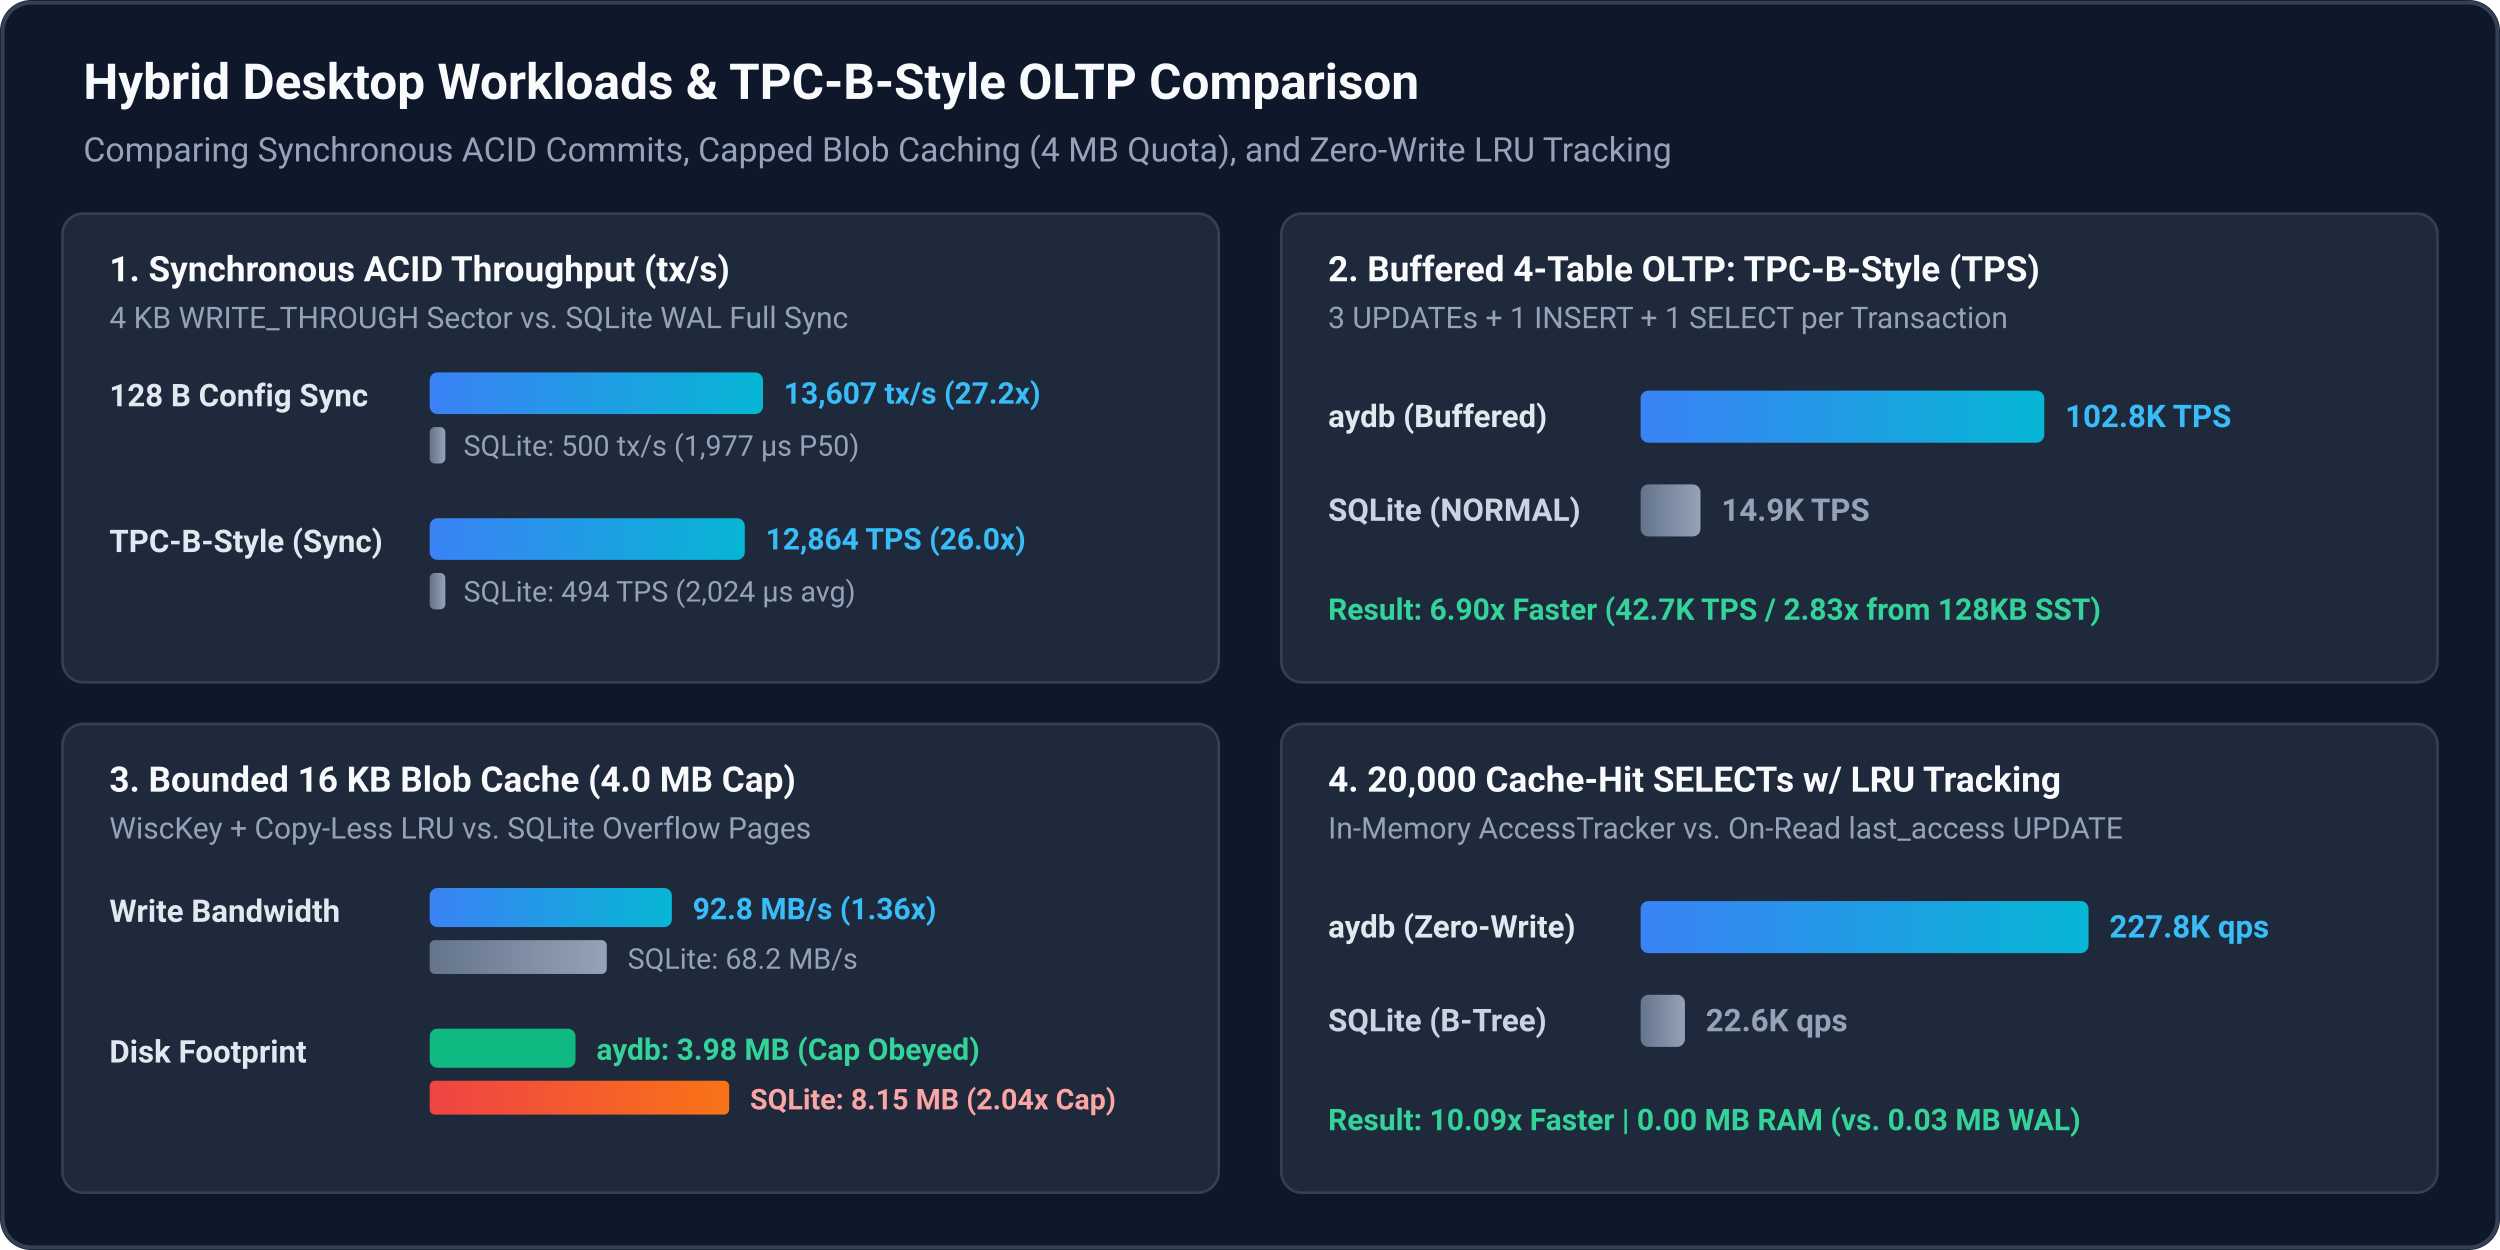
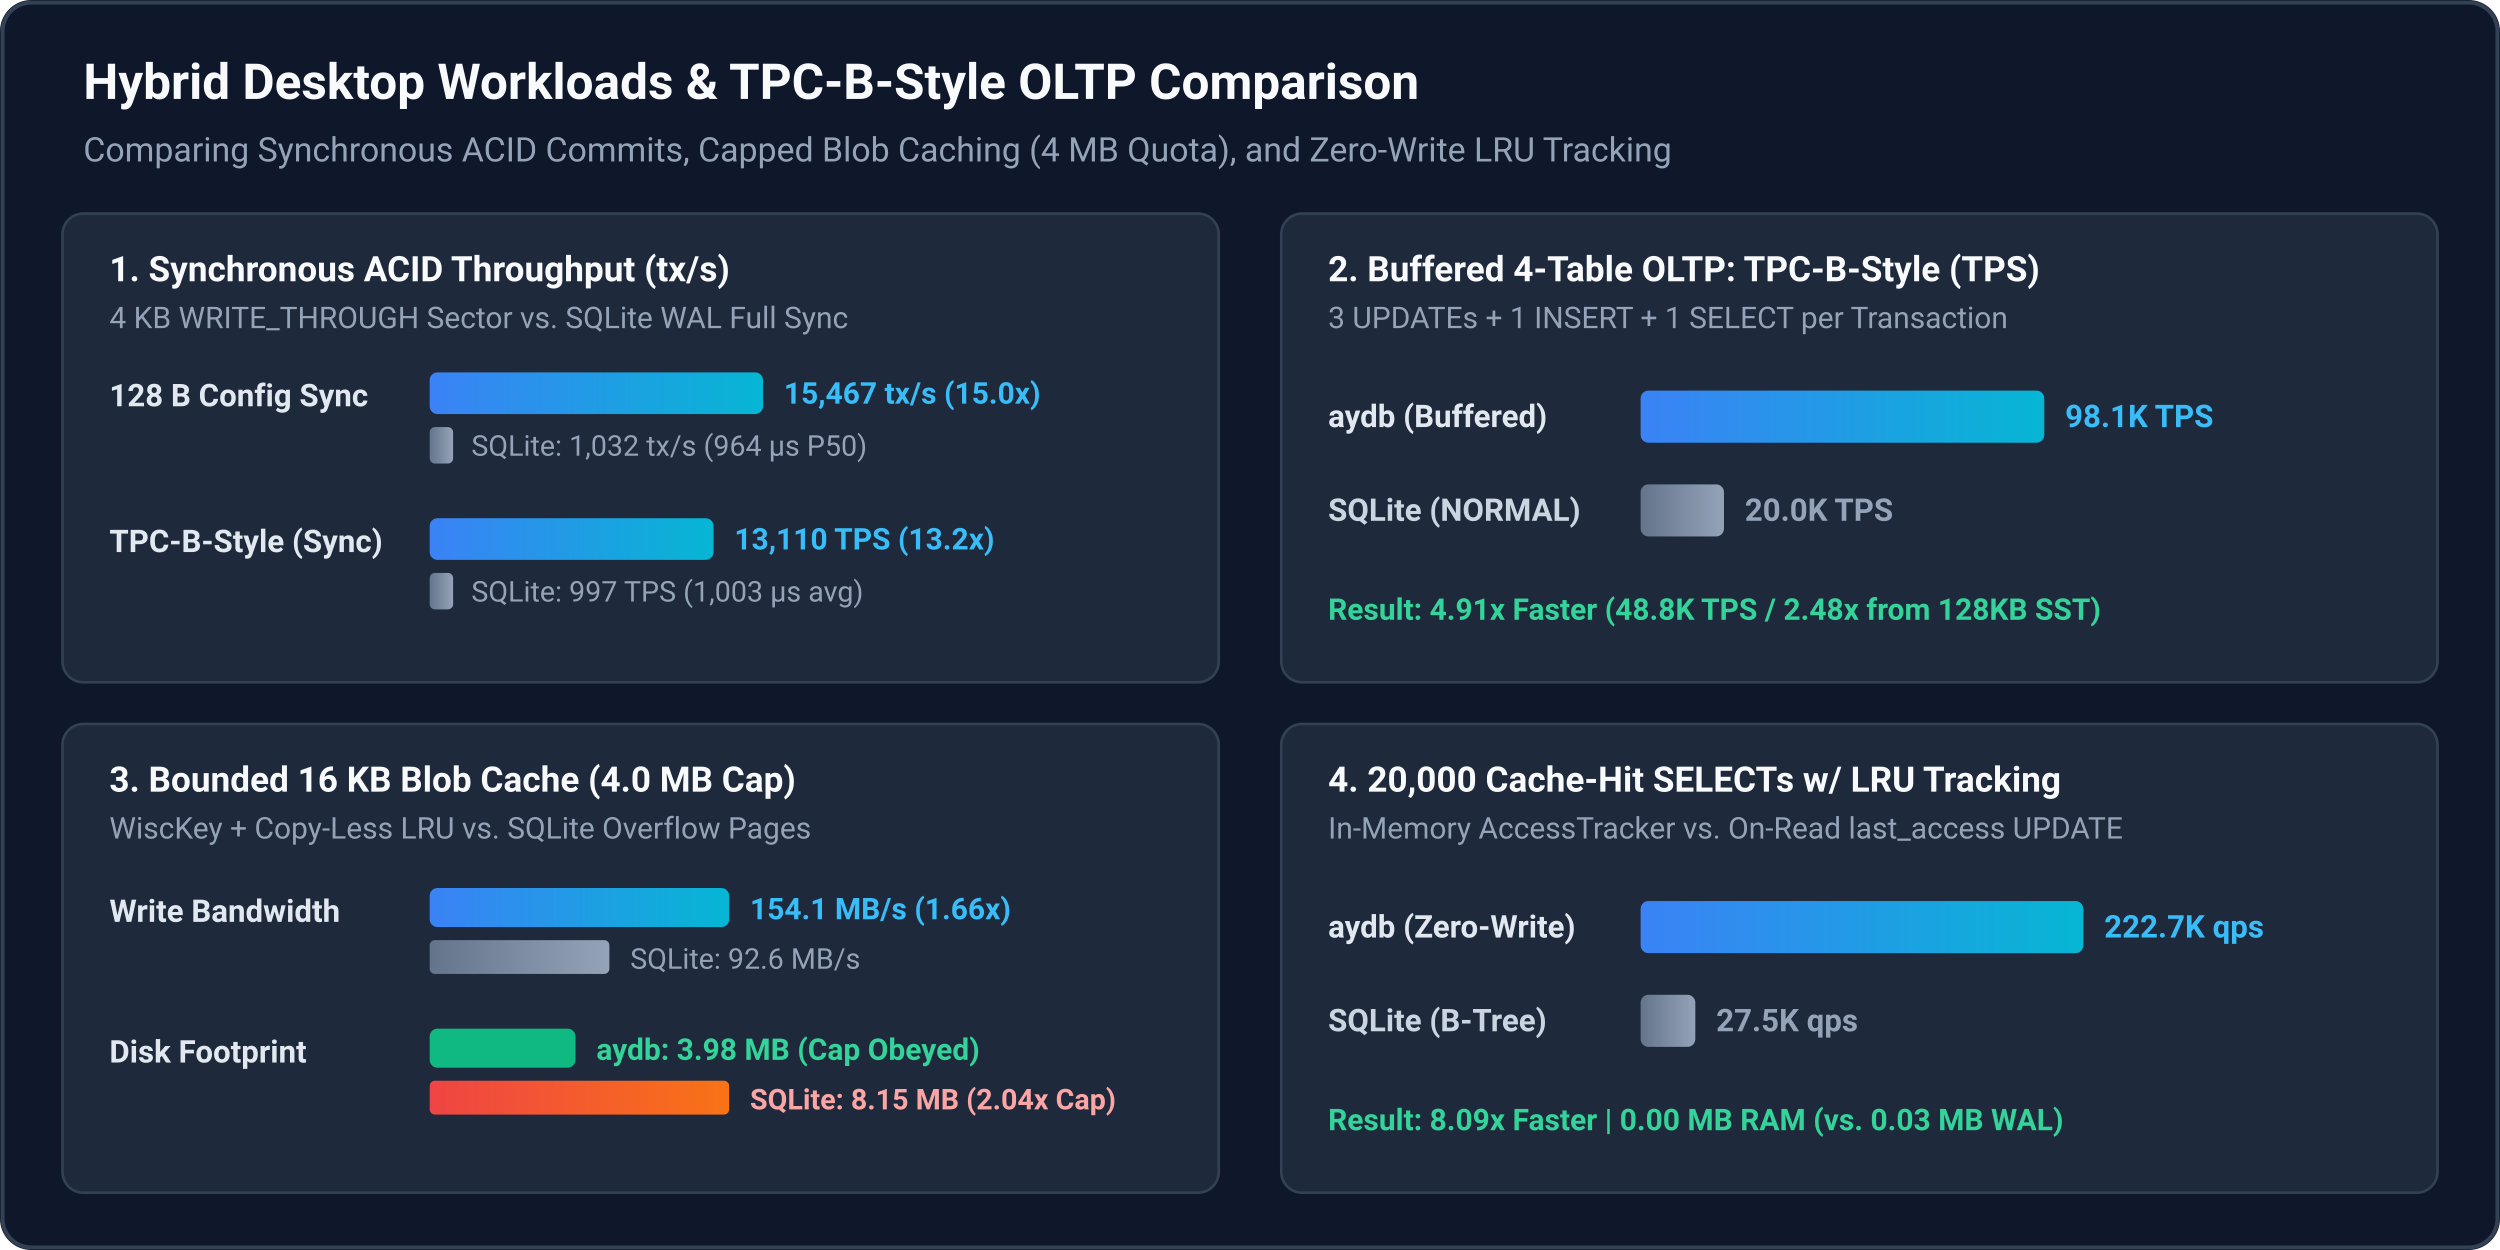
<svg xmlns="http://www.w3.org/2000/svg" viewBox="0 0 960 480" width="100%" height="100%" font-family="Segoe UI, -apple-system, BlinkMacSystemFont, Roboto, Helvetica, Arial, sans-serif">
  <defs>
    <linearGradient id="aydbCard" x1="0%" y1="0%" x2="100%" y2="0%">
      <stop offset="0%" stop-color="#3b82f6" />
      <stop offset="100%" stop-color="#06b6d4" />
    </linearGradient>
    <linearGradient id="sqliteCard" x1="0%" y1="0%" x2="100%" y2="0%">
      <stop offset="0%" stop-color="#64748b" />
      <stop offset="100%" stop-color="#94a3b8" />
    </linearGradient>
    <linearGradient id="warnBar" x1="0%" y1="0%" x2="100%" y2="0%">
      <stop offset="0%" stop-color="#ef4444" />
      <stop offset="100%" stop-color="#f97316" />
    </linearGradient>
  </defs>
  <rect width="960" height="480" rx="12" fill="#0f172a" />
  <rect x="1" y="1" width="958" height="478" rx="11" fill="none" stroke="#334155" stroke-width="1.5" />
  <text x="32" y="38" fill="#f8fafc" font-size="19" font-weight="700">Hybrid Desktop Workloads &amp; TPC-B-Style OLTP Comparison</text>
  <text x="32" y="62" fill="#94a3b8" font-size="13">Comparing Synchronous ACID Commits, Capped Blob Caching (4 MB Quota), and Zero-Write LRU Tracking</text>
  <rect x="24" y="82" width="444" height="180" rx="8" fill="#1e293b" stroke="#334155" />
  <text x="42" y="108" fill="#f8fafc" font-size="13.5" font-weight="700">1. Synchronous ACID Throughput (tx/s)</text>
  <text x="42" y="126" fill="#94a3b8" font-size="11.5">4 KB WRITE_THROUGH Sector vs. SQLite WAL Full Sync</text>
  <text x="42" y="156" fill="#e2e8f0" font-size="12" font-weight="600">128 B Config Sync</text>
  <rect x="165" y="143" width="128" height="16" rx="3" fill="url(#aydbCard)" />
-   <text x="301" y="155" fill="#38bdf8" font-size="11.5" font-weight="700">13,607 tx/s (27.2x)</text>
-   <rect x="165" y="164" width="6" height="14" rx="2" fill="url(#sqliteCard)" />
-   <text x="178" y="175" fill="#94a3b8" font-size="11">SQLite: 500 tx/s (1,977 µs P50)</text>
+   <text x="301" y="155" fill="#38bdf8" font-size="11.5" font-weight="700">15,467 tx/s (15.0x)</text>
+   <rect x="165" y="164" width="9" height="14" rx="2" fill="url(#sqliteCard)" />
+   <text x="181" y="175" fill="#94a3b8" font-size="11">SQLite: 1,032 tx/s (964 µs P50)</text>
  <text x="42" y="212" fill="#e2e8f0" font-size="12" font-weight="600">TPC-B-Style (Sync)</text>
-   <rect x="165" y="199" width="121" height="16" rx="3" fill="url(#aydbCard)" />
-   <text x="294" y="211" fill="#38bdf8" font-size="11.5" font-weight="700">12,864 TPS (26.0x)</text>
-   <rect x="165" y="220" width="6" height="14" rx="2" fill="url(#sqliteCard)" />
-   <text x="178" y="231" fill="#94a3b8" font-size="11">SQLite: 494 TPS (2,024 µs avg)</text>
+   <rect x="165" y="199" width="109" height="16" rx="3" fill="url(#aydbCard)" />
+   <text x="282" y="211" fill="#38bdf8" font-size="11.5" font-weight="700">13,110 TPS (13.2x)</text>
+   <rect x="165" y="220" width="9" height="14" rx="2" fill="url(#sqliteCard)" />
+   <text x="181" y="231" fill="#94a3b8" font-size="11">SQLite: 997 TPS (1,003 µs avg)</text>
  <rect x="492" y="82" width="444" height="180" rx="8" fill="#1e293b" stroke="#334155" />
  <text x="510" y="108" fill="#f8fafc" font-size="13.5" font-weight="700">2. Buffered 4-Table OLTP: TPC-B-Style (TPS)</text>
  <text x="510" y="126" fill="#94a3b8" font-size="11.5">3 UPDATEs + 1 INSERT + 1 SELECT per Transaction</text>
  <text x="510" y="164" fill="#e2e8f0" font-size="12" font-weight="600">aydb (Buffered)</text>
  <rect x="630" y="150" width="155" height="20" rx="3" fill="url(#aydbCard)" />
-   <text x="793" y="164" fill="#38bdf8" font-size="12" font-weight="700">102.8K TPS</text>
+   <text x="793" y="164" fill="#38bdf8" font-size="12" font-weight="700">98.1K TPS</text>
  <text x="510" y="200" fill="#cbd5e1" font-size="12" font-weight="600">SQLite (NORMAL)</text>
-   <rect x="630" y="186" width="23" height="20" rx="3" fill="url(#sqliteCard)" />
-   <text x="661" y="200" fill="#94a3b8" font-size="12" font-weight="600">14.9K TPS</text>
-   <text x="510" y="238" fill="#34d399" font-size="11.5" font-weight="700">Result: 6.90x Faster (42.7K TPS / 2.83x from 128KB SST)</text>
+   <rect x="630" y="186" width="32" height="20" rx="3" fill="url(#sqliteCard)" />
+   <text x="670" y="200" fill="#94a3b8" font-size="12" font-weight="600">20.0K TPS</text>
+   <text x="510" y="238" fill="#34d399" font-size="11.5" font-weight="700">Result: 4.91x Faster (48.8K TPS / 2.48x from 128KB SST)</text>
  <rect x="24" y="278" width="444" height="180" rx="8" fill="#1e293b" stroke="#334155" />
  <text x="42" y="304" fill="#f8fafc" font-size="13.5" font-weight="700">3. Bounded 16 KB Blob Cache (4.0 MB Cap)</text>
  <text x="42" y="322" fill="#94a3b8" font-size="11.5">WiscKey + Copy-Less LRU vs. SQLite Overflow Pages</text>
  <text x="42" y="354" fill="#e2e8f0" font-size="12" font-weight="600">Write Bandwidth</text>
-   <rect x="165" y="341" width="93" height="15" rx="3" fill="url(#aydbCard)" />
-   <text x="266" y="353" fill="#38bdf8" font-size="11.5" font-weight="700">92.8 MB/s (1.36x)</text>
-   <rect x="165" y="361" width="68" height="13" rx="2" fill="url(#sqliteCard)" />
-   <text x="241" y="372" fill="#94a3b8" font-size="11">SQLite: 68.2 MB/s</text>
+   <rect x="165" y="341" width="115" height="15" rx="3" fill="url(#aydbCard)" />
+   <text x="288" y="353" fill="#38bdf8" font-size="11.5" font-weight="700">154.1 MB/s (1.66x)</text>
+   <rect x="165" y="361" width="69" height="13" rx="2" fill="url(#sqliteCard)" />
+   <text x="242" y="372" fill="#94a3b8" font-size="11">SQLite: 92.6 MB/s</text>
  <text x="42" y="408" fill="#e2e8f0" font-size="12" font-weight="600">Disk Footprint</text>
  <rect x="165" y="395" width="56" height="15" rx="3" fill="#10b981" />
  <text x="229" y="407" fill="#34d399" font-size="11.5" font-weight="700">aydb: 3.98 MB (Cap Obeyed)</text>
  <rect x="165" y="415" width="115" height="13" rx="2" fill="url(#warnBar)" />
  <text x="288" y="426" fill="#fca5a5" font-size="11" font-weight="600">SQLite: 8.15 MB (2.04x Cap)</text>
  <rect x="492" y="278" width="444" height="180" rx="8" fill="#1e293b" stroke="#334155" />
  <text x="510" y="304" fill="#f8fafc" font-size="13.5" font-weight="700">4. 20,000 Cache-Hit SELECTs w/ LRU Tracking</text>
  <text x="510" y="322" fill="#94a3b8" font-size="11.5">In-Memory AccessTracker vs. On-Read last_access UPDATE</text>
  <text x="510" y="360" fill="#e2e8f0" font-size="12" font-weight="600">aydb (Zero-Write)</text>
-   <rect x="630" y="346" width="172" height="20" rx="3" fill="url(#aydbCard)" />
-   <text x="810" y="360" fill="#38bdf8" font-size="12" font-weight="700">227.8K qps</text>
+   <rect x="630" y="346" width="170" height="20" rx="3" fill="url(#aydbCard)" />
+   <text x="808" y="360" fill="#38bdf8" font-size="12" font-weight="700">222.7K qps</text>
  <text x="510" y="396" fill="#cbd5e1" font-size="12" font-weight="600">SQLite (B-Tree)</text>
-   <rect x="630" y="382" width="17" height="20" rx="3" fill="url(#sqliteCard)" />
-   <text x="655" y="396" fill="#94a3b8" font-size="12" font-weight="600">22.6K qps</text>
-   <text x="510" y="434" fill="#34d399" font-size="11.5" font-weight="700">Result: 10.09x Faster | 0.00 MB RAM (vs. 0.03 MB WAL)</text>
+   <rect x="630" y="382" width="21" height="20" rx="3" fill="url(#sqliteCard)" />
+   <text x="659" y="396" fill="#94a3b8" font-size="12" font-weight="600">27.5K qps</text>
+   <text x="510" y="434" fill="#34d399" font-size="11.5" font-weight="700">Result: 8.09x Faster | 0.00 MB RAM (vs. 0.03 MB WAL)</text>
</svg>
